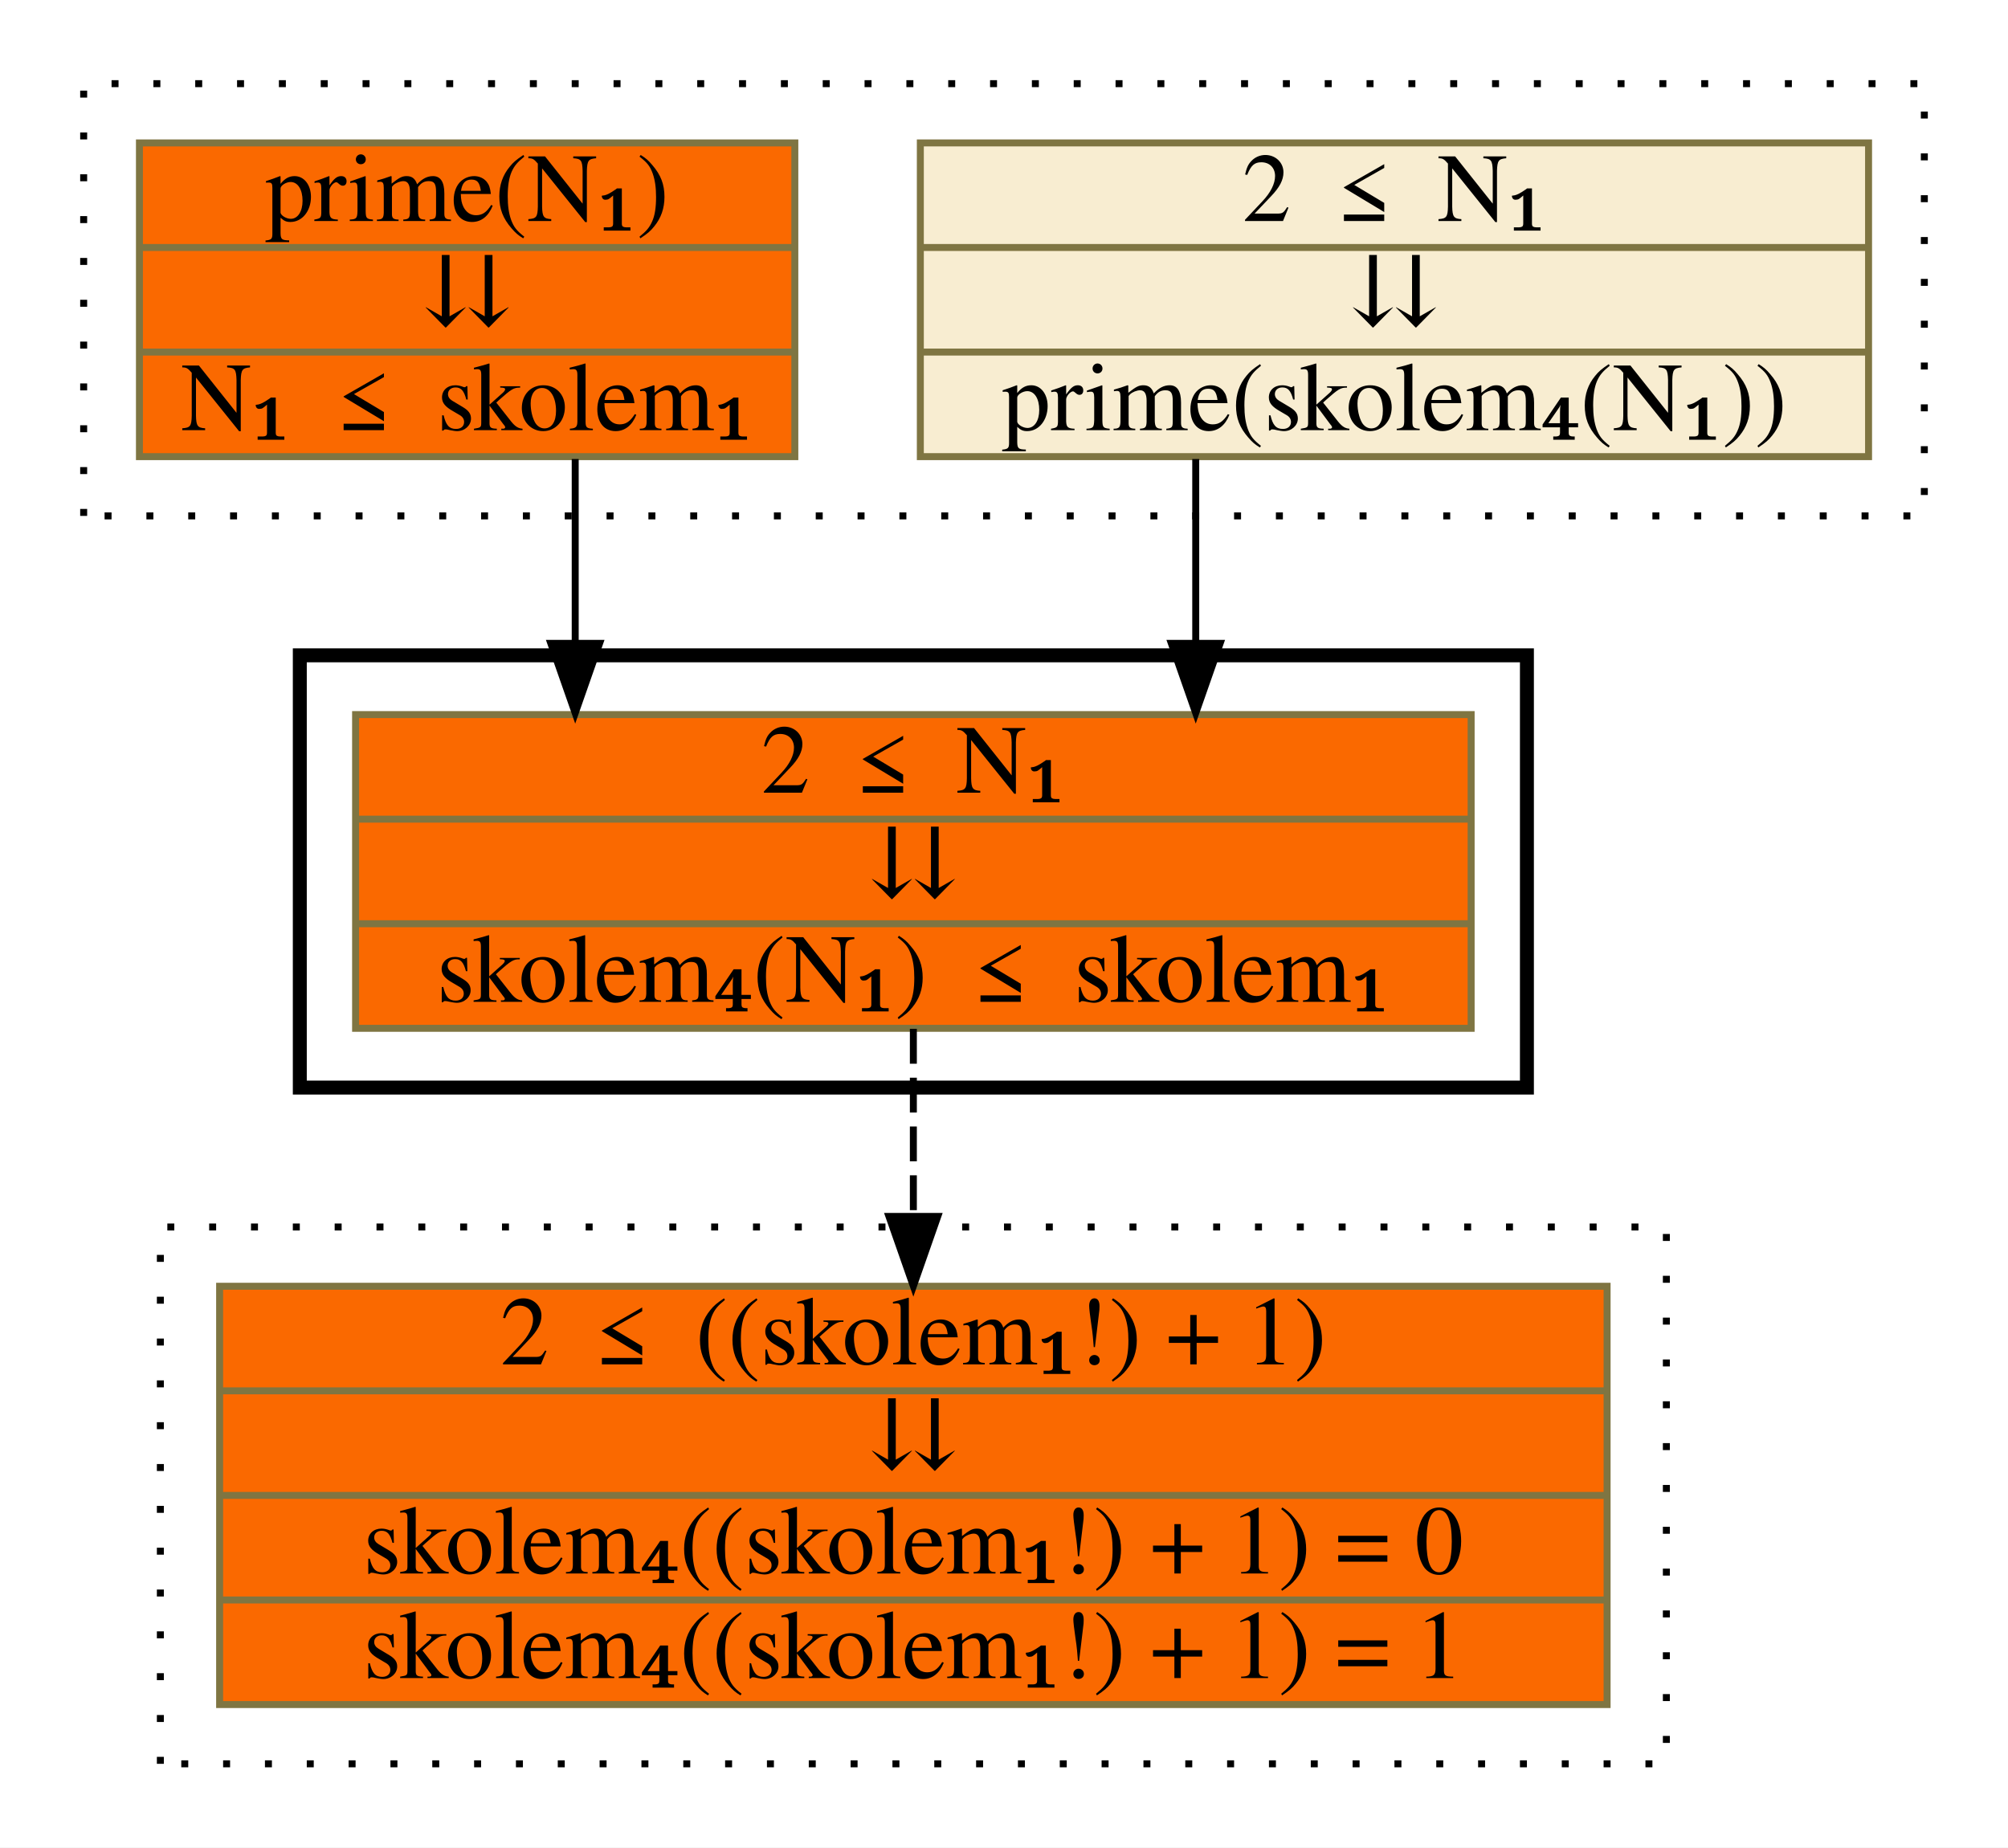
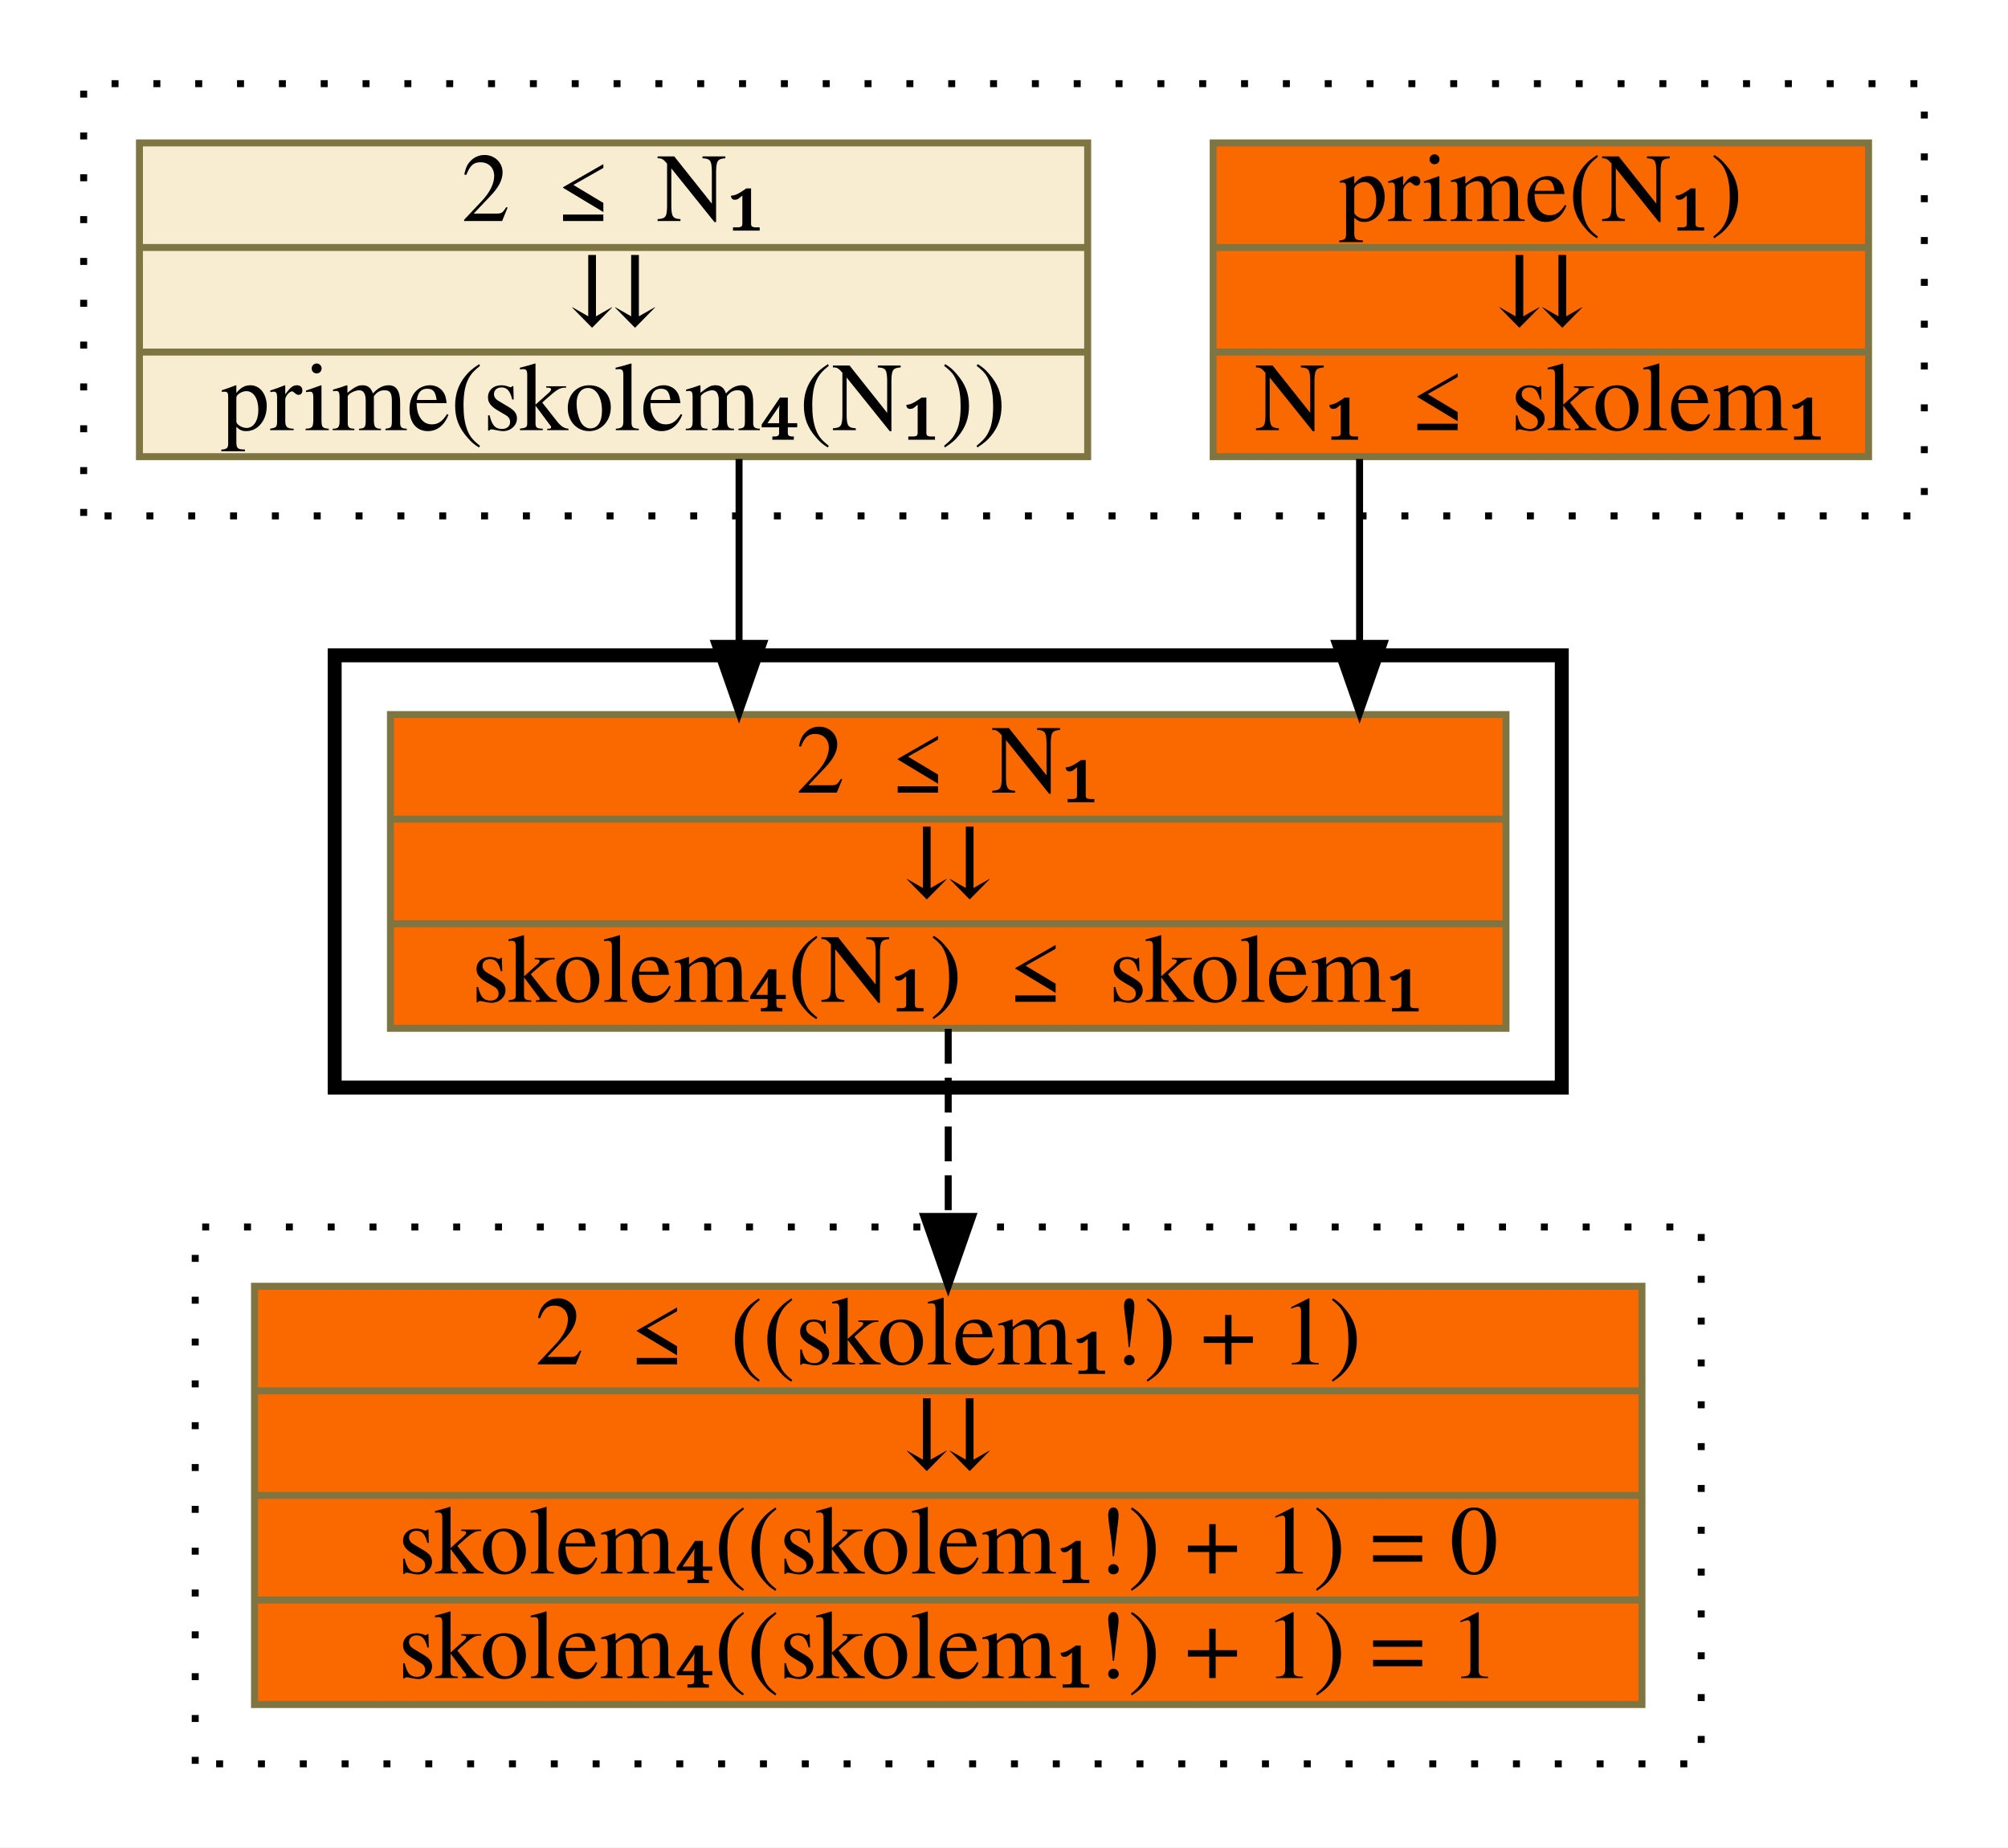
<svg xmlns="http://www.w3.org/2000/svg" xmlns:xlink="http://www.w3.org/1999/xlink" width="288pt" height="265pt" viewBox="0.00 0.00 288.00 265.00">
  <g id="graph0" class="graph" transform="scale(1 1) rotate(0) translate(4 261)">
    <polygon fill="white" stroke="transparent" points="-4,4 -4,-261 284,-261 284,4 -4,4" />
    <g id="clust1" class="cluster">
      <polygon fill="none" stroke="black" stroke-dasharray="1,5" points="8,-187 8,-249 272,-249 272,-187 8,-187" />
    </g>
    <g id="clust2" class="cluster">
-       <polygon fill="none" stroke="black" stroke-width="2" points="39,-105 39,-167 215,-167 215,-105 39,-105" />
+       <polygon fill="none" stroke="black" stroke-width="2" points="44,-105 44,-167 220,-167 220,-105 44,-105" />
    </g>
    <g id="clust3" class="cluster">
-       <polygon fill="none" stroke="black" stroke-dasharray="1,5" points="19,-8 19,-85 235,-85 235,-8 19,-8" />
+       <polygon fill="none" stroke="black" stroke-dasharray="1,5" points="24,-8 24,-85 240,-85 240,-8 24,-8" />
    </g>
    <g id="node1" class="node">
      <g id="a_node1">
-         <a xlink:href="c_0_86.html" xlink:title="{2 ≤ N₁|⇊|prime(skolem₄(N₁))}" target="_parent">
-           <polygon fill="#f8edd1" stroke="#7f7542" points="128,-195.5 128,-240.5 264,-240.5 264,-195.5 128,-195.5" />
-           <text text-anchor="middle" x="196" y="-229.3" font-family="Times,serif" font-size="14.00">2 ≤ N₁</text>
-           <polyline fill="none" stroke="#7f7542" points="128,-225.5 264,-225.5 " />
-           <text text-anchor="middle" x="196" y="-214.3" font-family="Times,serif" font-size="14.00">⇊</text>
-           <polyline fill="none" stroke="#7f7542" points="128,-210.5 264,-210.5 " />
-           <text text-anchor="middle" x="196" y="-199.3" font-family="Times,serif" font-size="14.00">prime(skolem₄(N₁))</text>
+         <a xlink:href="c_0_80.html" xlink:title="{prime(N₁)|⇊|N₁ ≤ skolem₁}" target="_parent">
+           <polygon fill="#fa6900" stroke="#7f7542" points="170,-195.5 170,-240.5 264,-240.5 264,-195.5 170,-195.5" />
+           <text text-anchor="middle" x="217" y="-229.3" font-family="Times,serif" font-size="14.00">prime(N₁)</text>
+           <polyline fill="none" stroke="#7f7542" points="170,-225.5 264,-225.5 " />
+           <text text-anchor="middle" x="217" y="-214.3" font-family="Times,serif" font-size="14.00">⇊</text>
+           <polyline fill="none" stroke="#7f7542" points="170,-210.5 264,-210.5 " />
+           <text text-anchor="middle" x="217" y="-199.3" font-family="Times,serif" font-size="14.00">N₁ ≤ skolem₁</text>
        </a>
      </g>
    </g>
    <g id="node3" class="node">
      <g id="a_node3">
        <a xlink:href="c_0_97.html" xlink:title="{2 ≤ N₁|⇊|skolem₄(N₁) ≤ skolem₁}" target="_parent">
-           <polygon fill="#fa6900" stroke="#7f7542" points="47,-113.5 47,-158.5 207,-158.5 207,-113.5 47,-113.5" />
-           <text text-anchor="middle" x="127" y="-147.3" font-family="Times,serif" font-size="14.00">2 ≤ N₁</text>
-           <polyline fill="none" stroke="#7f7542" points="47,-143.5 207,-143.5 " />
-           <text text-anchor="middle" x="127" y="-132.3" font-family="Times,serif" font-size="14.00">⇊</text>
-           <polyline fill="none" stroke="#7f7542" points="47,-128.5 207,-128.5 " />
-           <text text-anchor="middle" x="127" y="-117.3" font-family="Times,serif" font-size="14.00">skolem₄(N₁) ≤ skolem₁</text>
+           <polygon fill="#fa6900" stroke="#7f7542" points="52,-113.5 52,-158.5 212,-158.5 212,-113.5 52,-113.5" />
+           <text text-anchor="middle" x="132" y="-147.3" font-family="Times,serif" font-size="14.00">2 ≤ N₁</text>
+           <polyline fill="none" stroke="#7f7542" points="52,-143.5 212,-143.5 " />
+           <text text-anchor="middle" x="132" y="-132.3" font-family="Times,serif" font-size="14.00">⇊</text>
+           <polyline fill="none" stroke="#7f7542" points="52,-128.5 212,-128.5 " />
+           <text text-anchor="middle" x="132" y="-117.3" font-family="Times,serif" font-size="14.00">skolem₄(N₁) ≤ skolem₁</text>
        </a>
      </g>
    </g>
    <g id="edge1" class="edge">
-       <path fill="none" stroke="black" d="M167.5,-195.16C167.5,-195.16 167.5,-168.72 167.5,-168.72" />
-       <polygon fill="black" stroke="black" points="171,-168.72 167.5,-158.72 164,-168.72 171,-168.72" />
+       <path fill="none" stroke="black" d="M191,-195.16C191,-195.16 191,-168.72 191,-168.72" />
+       <polygon fill="black" stroke="black" points="194.5,-168.72 191,-158.72 187.5,-168.72 194.5,-168.72" />
    </g>
    <g id="node2" class="node">
      <g id="a_node2">
-         <a xlink:href="c_0_80.html" xlink:title="{prime(N₁)|⇊|N₁ ≤ skolem₁}" target="_parent">
-           <polygon fill="#fa6900" stroke="#7f7542" points="16,-195.5 16,-240.5 110,-240.5 110,-195.5 16,-195.5" />
-           <text text-anchor="middle" x="63" y="-229.3" font-family="Times,serif" font-size="14.00">prime(N₁)</text>
-           <polyline fill="none" stroke="#7f7542" points="16,-225.5 110,-225.5 " />
-           <text text-anchor="middle" x="63" y="-214.3" font-family="Times,serif" font-size="14.00">⇊</text>
-           <polyline fill="none" stroke="#7f7542" points="16,-210.5 110,-210.5 " />
-           <text text-anchor="middle" x="63" y="-199.3" font-family="Times,serif" font-size="14.00">N₁ ≤ skolem₁</text>
+         <a xlink:href="c_0_86.html" xlink:title="{2 ≤ N₁|⇊|prime(skolem₄(N₁))}" target="_parent">
+           <polygon fill="#f8edd1" stroke="#7f7542" points="16,-195.5 16,-240.5 152,-240.5 152,-195.5 16,-195.5" />
+           <text text-anchor="middle" x="84" y="-229.3" font-family="Times,serif" font-size="14.00">2 ≤ N₁</text>
+           <polyline fill="none" stroke="#7f7542" points="16,-225.5 152,-225.5 " />
+           <text text-anchor="middle" x="84" y="-214.3" font-family="Times,serif" font-size="14.00">⇊</text>
+           <polyline fill="none" stroke="#7f7542" points="16,-210.5 152,-210.5 " />
+           <text text-anchor="middle" x="84" y="-199.3" font-family="Times,serif" font-size="14.00">prime(skolem₄(N₁))</text>
        </a>
      </g>
    </g>
    <g id="edge2" class="edge">
-       <path fill="none" stroke="black" d="M78.5,-195.16C78.5,-195.16 78.5,-168.72 78.5,-168.72" />
-       <polygon fill="black" stroke="black" points="82,-168.72 78.5,-158.72 75,-168.72 82,-168.72" />
+       <path fill="none" stroke="black" d="M102,-195.16C102,-195.16 102,-168.72 102,-168.72" />
+       <polygon fill="black" stroke="black" points="105.5,-168.72 102,-158.72 98.5,-168.72 105.5,-168.72" />
    </g>
    <g id="node4" class="node">
      <g id="a_node4">
        <a xlink:href="c_0_102.html" xlink:title="{2 ≤ ((skolem₁!) + 1)|⇊|skolem₄((skolem₁!) + 1) = 0|skolem₄((skolem₁!) + 1) = 1}" target="_parent">
-           <polygon fill="#fa6900" stroke="#7f7542" points="27.5,-16.5 27.5,-76.5 226.5,-76.5 226.5,-16.5 27.5,-16.5" />
-           <text text-anchor="middle" x="127" y="-65.3" font-family="Times,serif" font-size="14.00">2 ≤ ((skolem₁!) + 1)</text>
-           <polyline fill="none" stroke="#7f7542" points="27.5,-61.5 226.5,-61.5 " />
-           <text text-anchor="middle" x="127" y="-50.3" font-family="Times,serif" font-size="14.00">⇊</text>
-           <polyline fill="none" stroke="#7f7542" points="27.5,-46.5 226.5,-46.5 " />
-           <text text-anchor="middle" x="127" y="-35.3" font-family="Times,serif" font-size="14.00">skolem₄((skolem₁!) + 1) = 0</text>
-           <polyline fill="none" stroke="#7f7542" points="27.5,-31.5 226.5,-31.5 " />
-           <text text-anchor="middle" x="127" y="-20.3" font-family="Times,serif" font-size="14.00">skolem₄((skolem₁!) + 1) = 1</text>
+           <polygon fill="#fa6900" stroke="#7f7542" points="32.5,-16.5 32.5,-76.5 231.5,-76.5 231.5,-16.5 32.5,-16.5" />
+           <text text-anchor="middle" x="132" y="-65.3" font-family="Times,serif" font-size="14.00">2 ≤ ((skolem₁!) + 1)</text>
+           <polyline fill="none" stroke="#7f7542" points="32.5,-61.5 231.5,-61.5 " />
+           <text text-anchor="middle" x="132" y="-50.3" font-family="Times,serif" font-size="14.00">⇊</text>
+           <polyline fill="none" stroke="#7f7542" points="32.5,-46.5 231.5,-46.5 " />
+           <text text-anchor="middle" x="132" y="-35.3" font-family="Times,serif" font-size="14.00">skolem₄((skolem₁!) + 1) = 0</text>
+           <polyline fill="none" stroke="#7f7542" points="32.5,-31.5 231.5,-31.5 " />
+           <text text-anchor="middle" x="132" y="-20.3" font-family="Times,serif" font-size="14.00">skolem₄((skolem₁!) + 1) = 1</text>
        </a>
      </g>
    </g>
    <g id="edge3" class="edge">
-       <path fill="none" stroke="black" stroke-dasharray="5,2" d="M127,-113.42C127,-113.42 127,-86.52 127,-86.52" />
-       <polygon fill="black" stroke="black" points="130.5,-86.52 127,-76.52 123.5,-86.52 130.5,-86.52" />
+       <path fill="none" stroke="black" stroke-dasharray="5,2" d="M132,-113.42C132,-113.42 132,-86.52 132,-86.52" />
+       <polygon fill="black" stroke="black" points="135.5,-86.52 132,-76.52 128.5,-86.52 135.5,-86.52" />
    </g>
  </g>
</svg>
